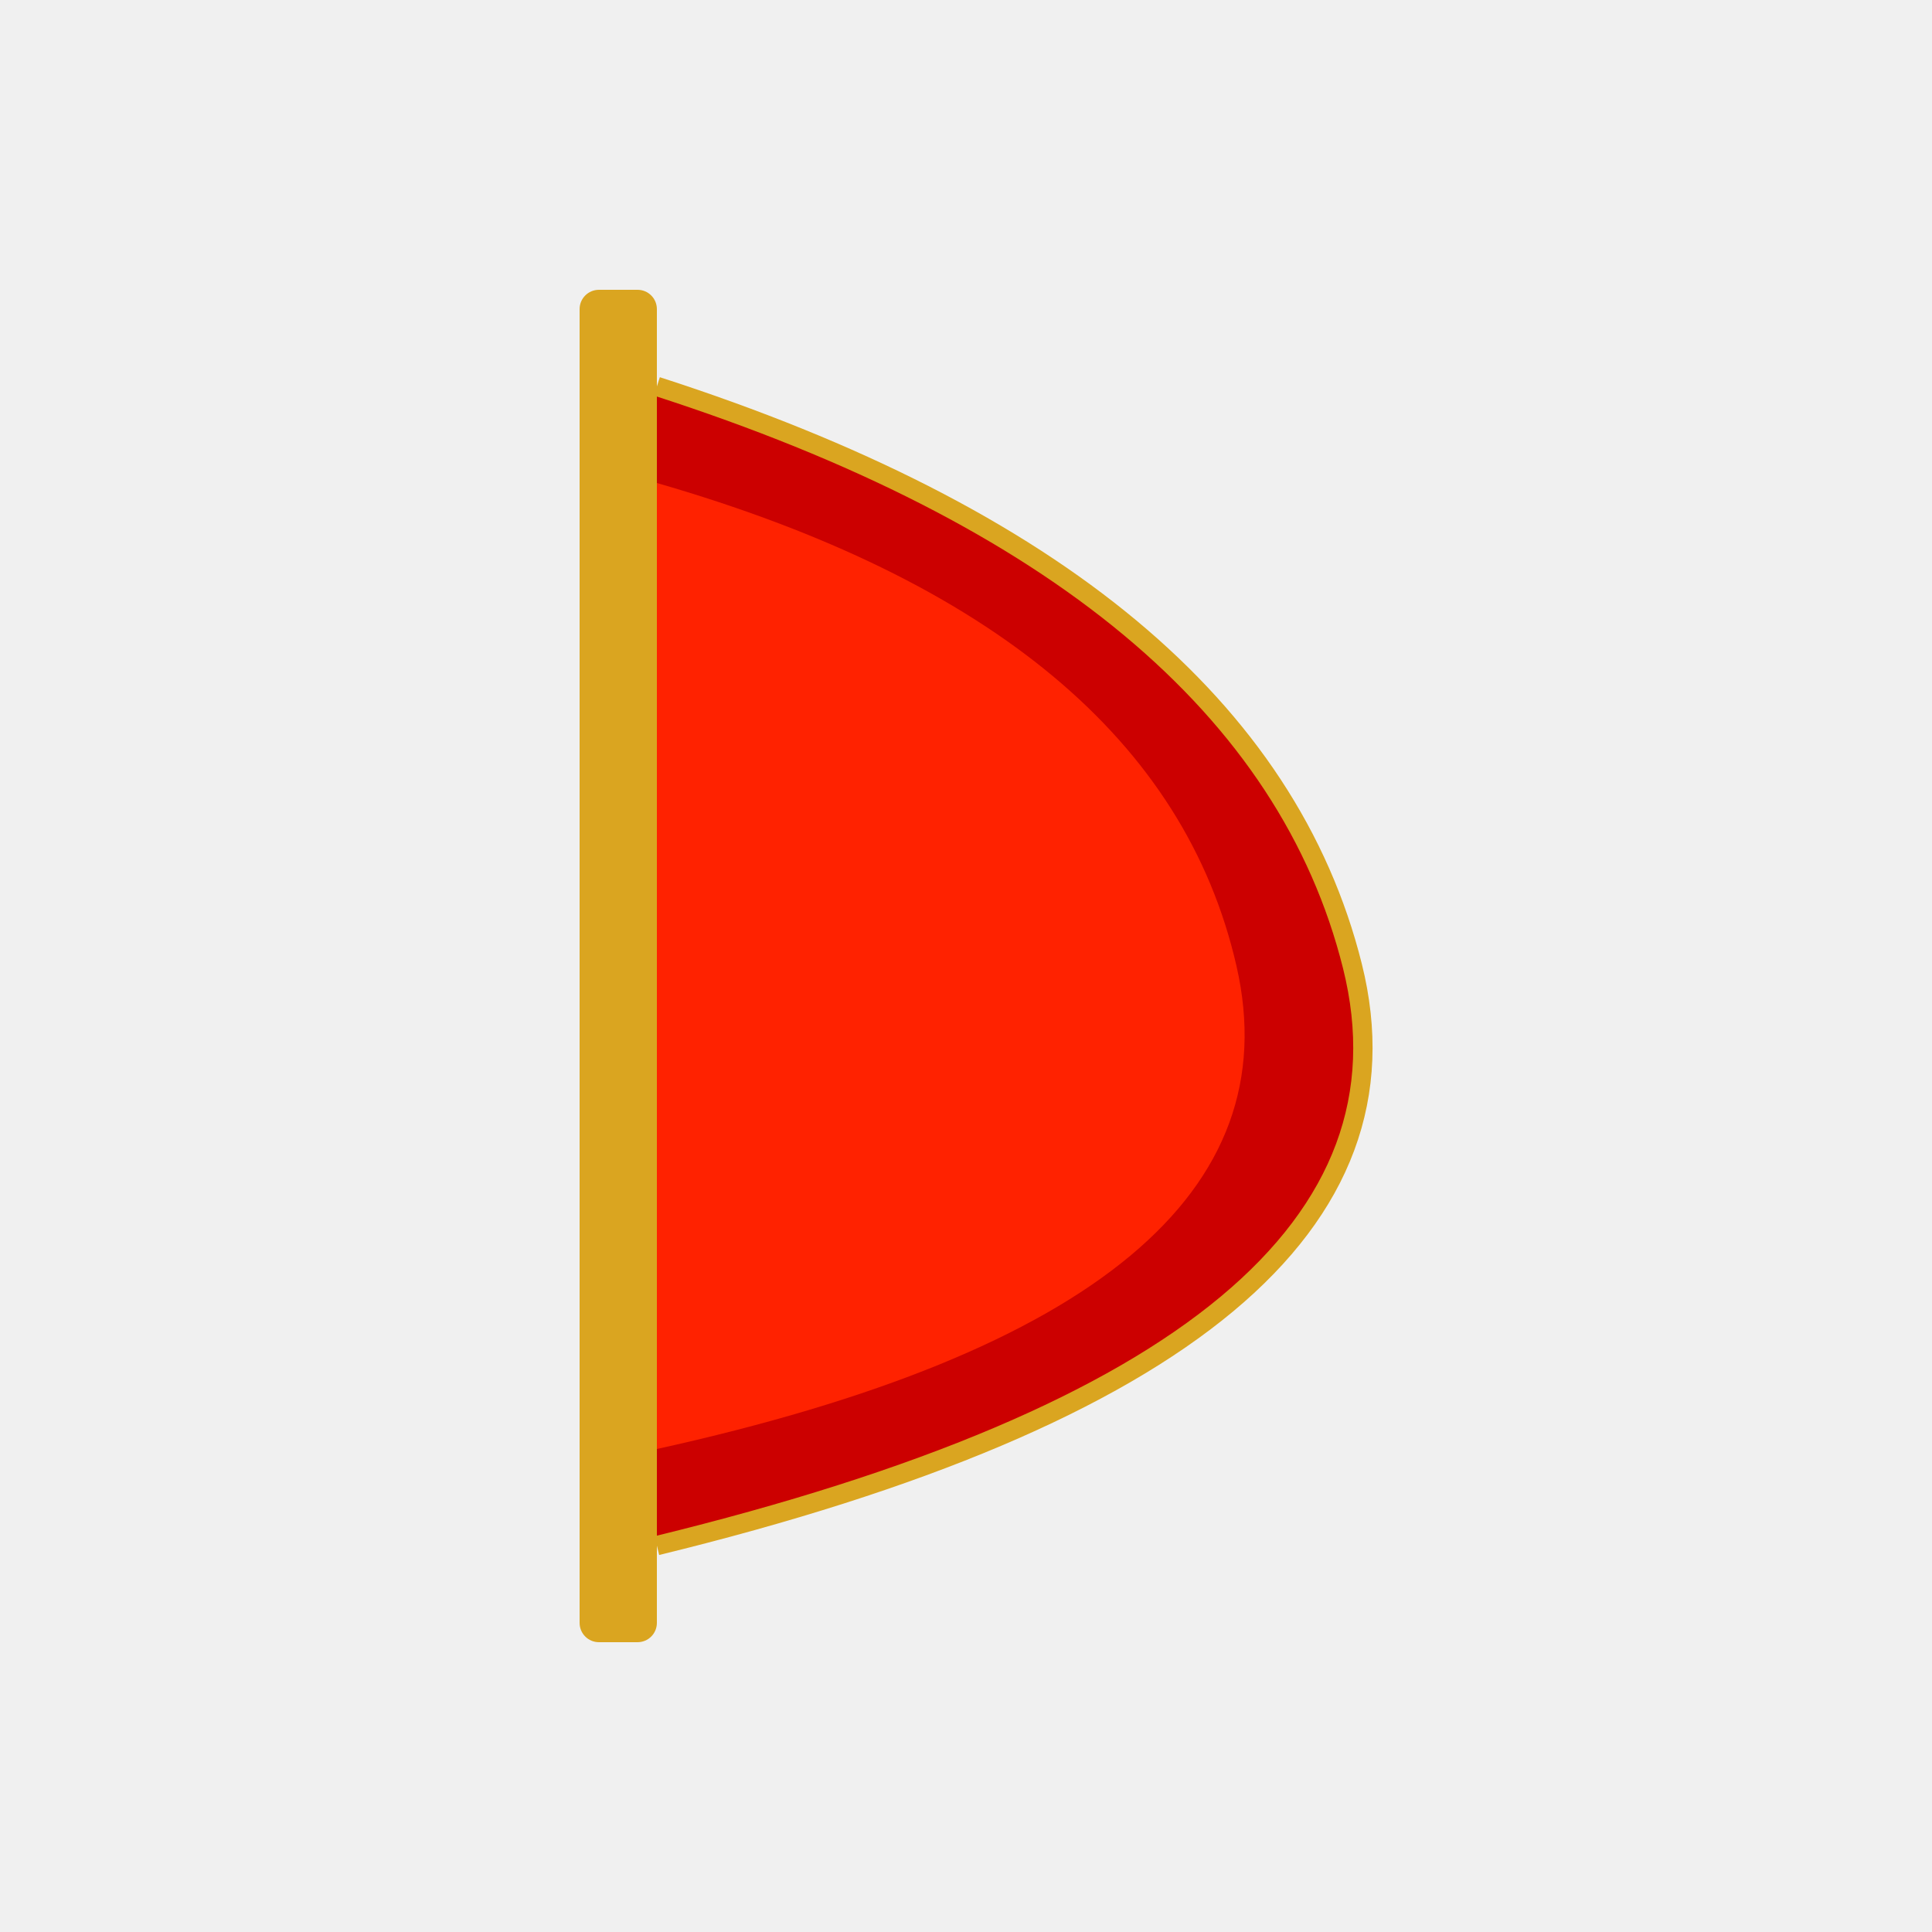
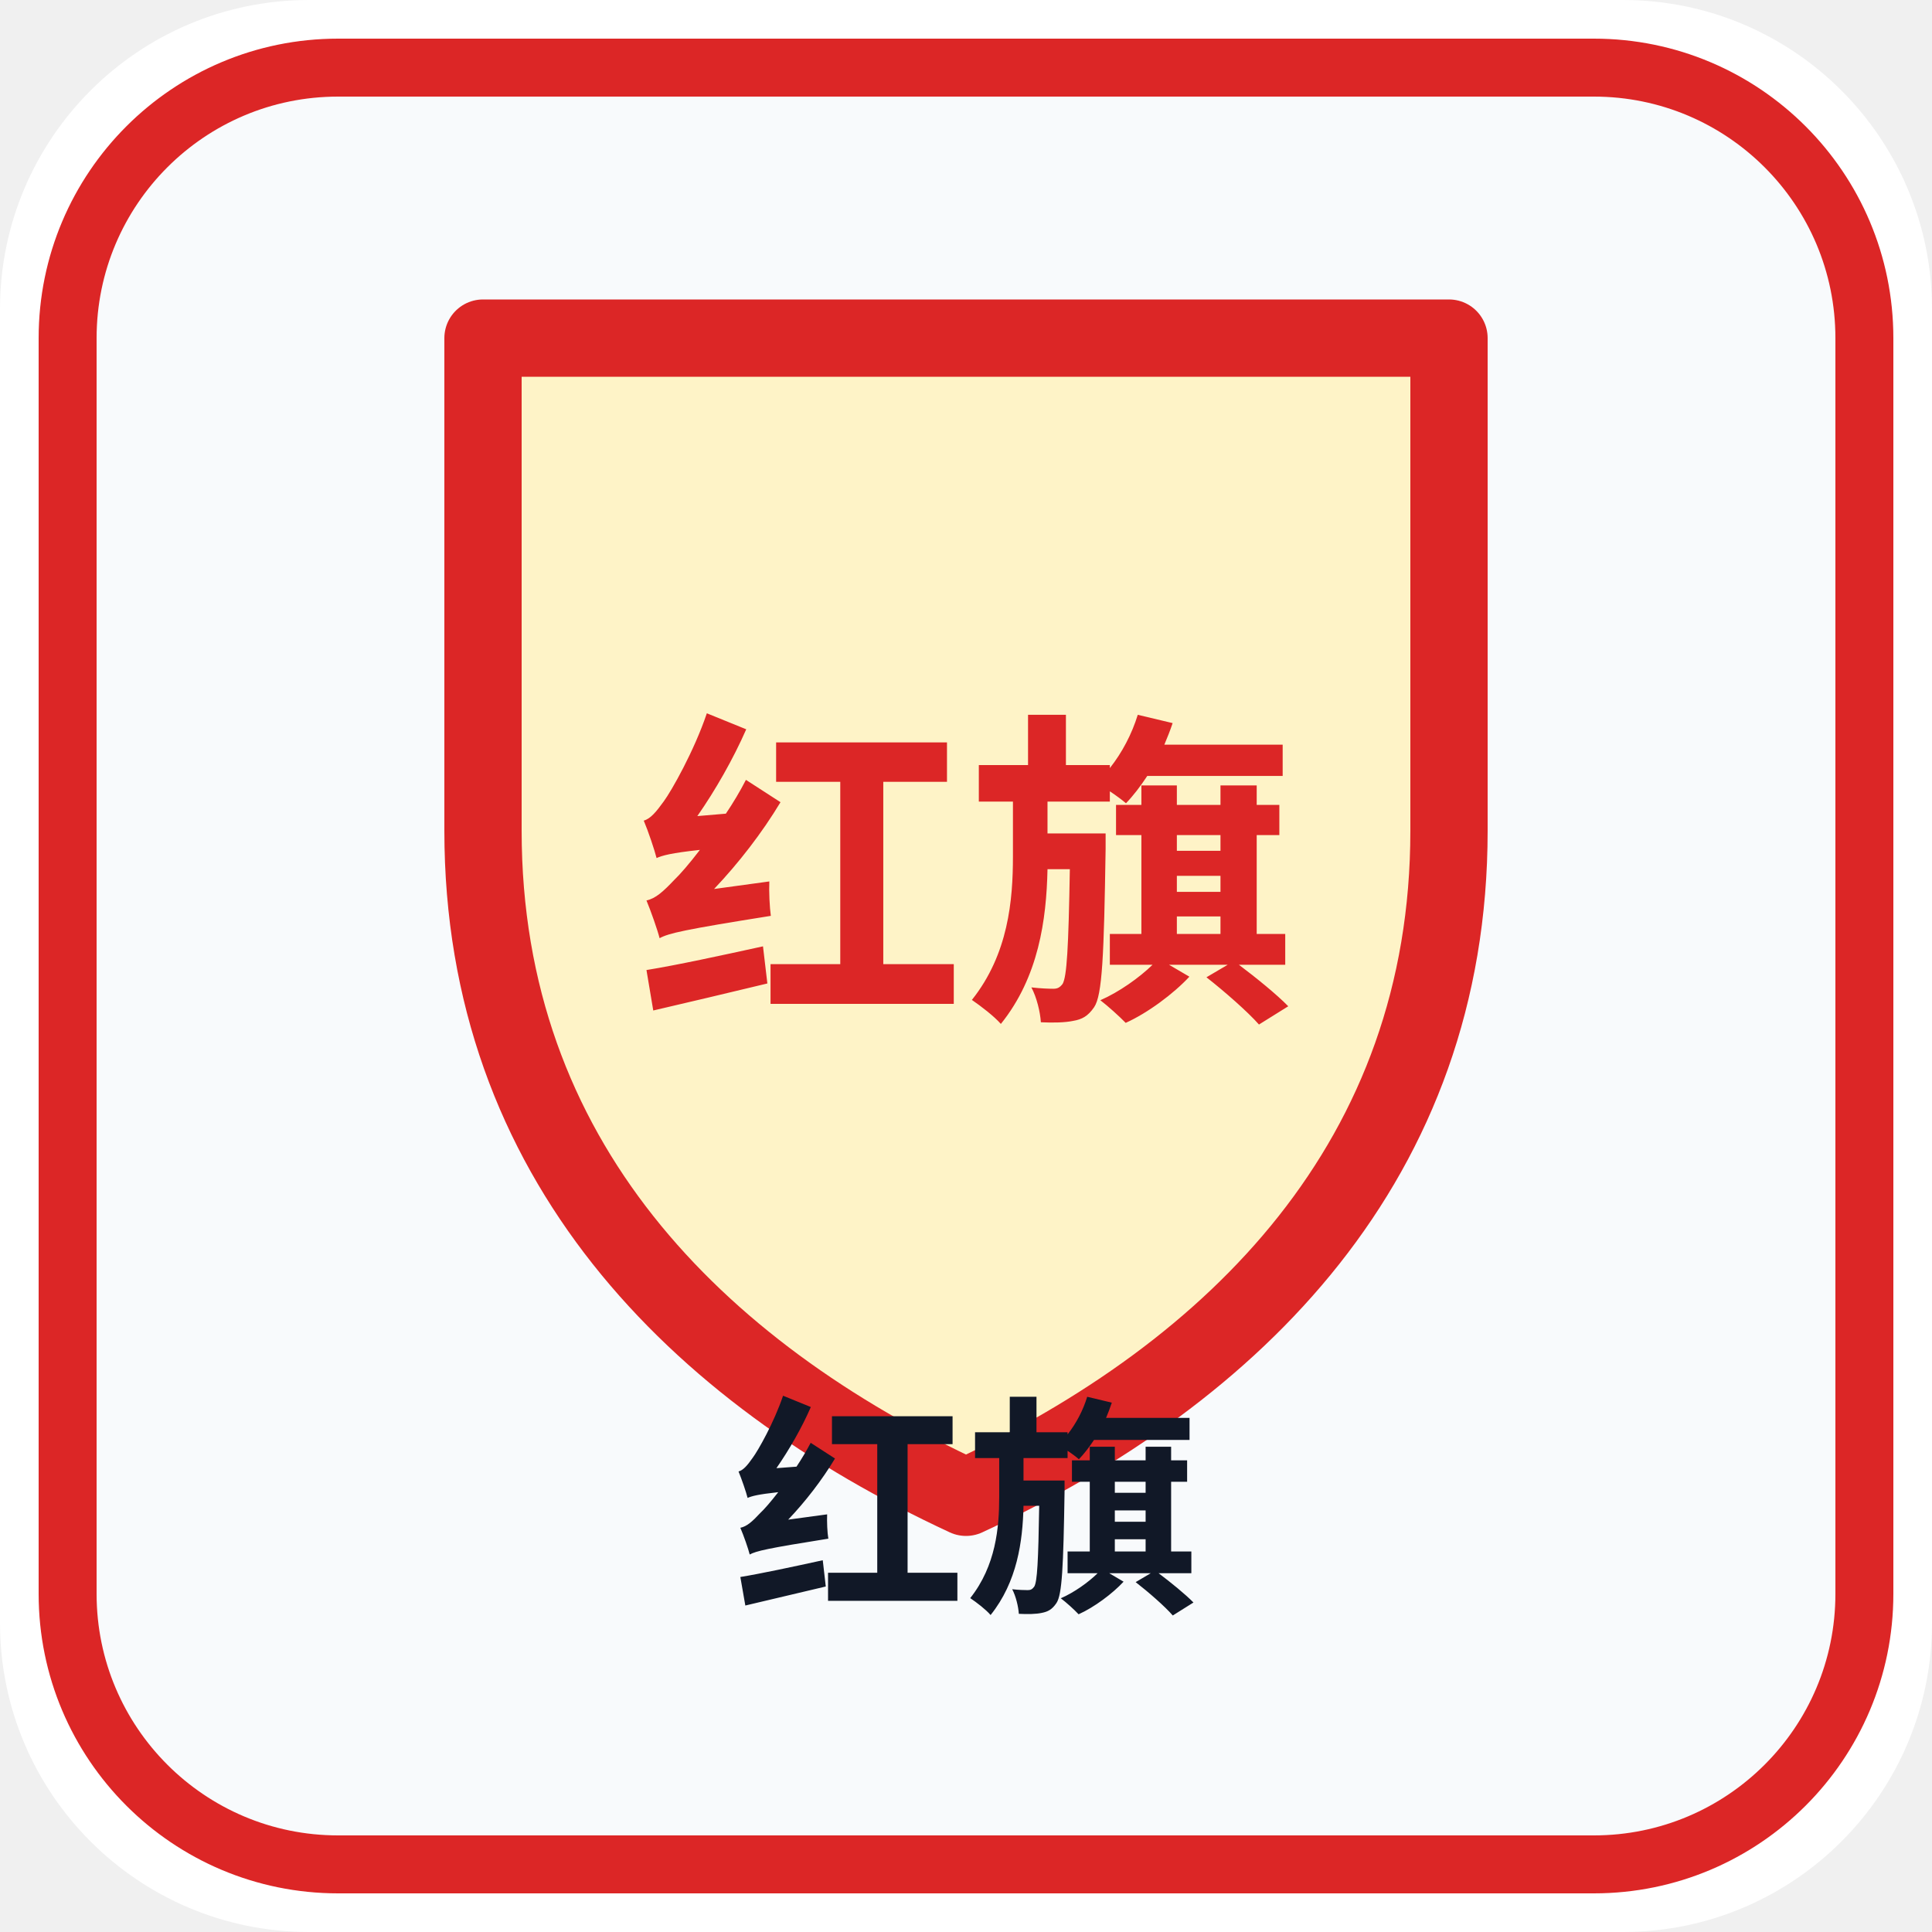
- <svg xmlns="http://www.w3.org/2000/svg" viewBox="0 0 200 200">
-   <rect x="60" y="30" width="8" height="140" fill="#DAA520" rx="2" />
-   <path d="M68,40 Q130,60 140,100 Q150,140 68,160" fill="#CC0000" stroke="#DAA520" stroke-width="2" />
-   <path d="M68,50 Q120,65 128,100 Q136,135 68,150" fill="#FF2200" />
+ <svg xmlns="http://www.w3.org/2000/svg" viewBox="0 0 200 200" role="img" aria-label="红旗 Hongqi">
+   <rect width="200" height="200" rx="32" fill="white" />
+   <rect x="7" y="7" width="186" height="186" rx="28" fill="#F8FAFC" stroke="#DC2626" stroke-width="6" />
+   <path d="M50 35 H150 V86 C150 120 128 142 100 155 C72 142 50 120 50 86 Z" fill="#FEF3C7" stroke="#DC2626" stroke-width="8" stroke-linejoin="round" />
+   <text x="100" y="91" text-anchor="middle" dominant-baseline="middle" font-family="Arial, Helvetica, sans-serif" font-size="34" font-weight="900" fill="#DC2626">红旗</text>
+   <text x="100" y="165" text-anchor="middle" font-family="Arial, sans-serif" font-size="24" font-weight="800" fill="#111827">红旗</text>
</svg>
